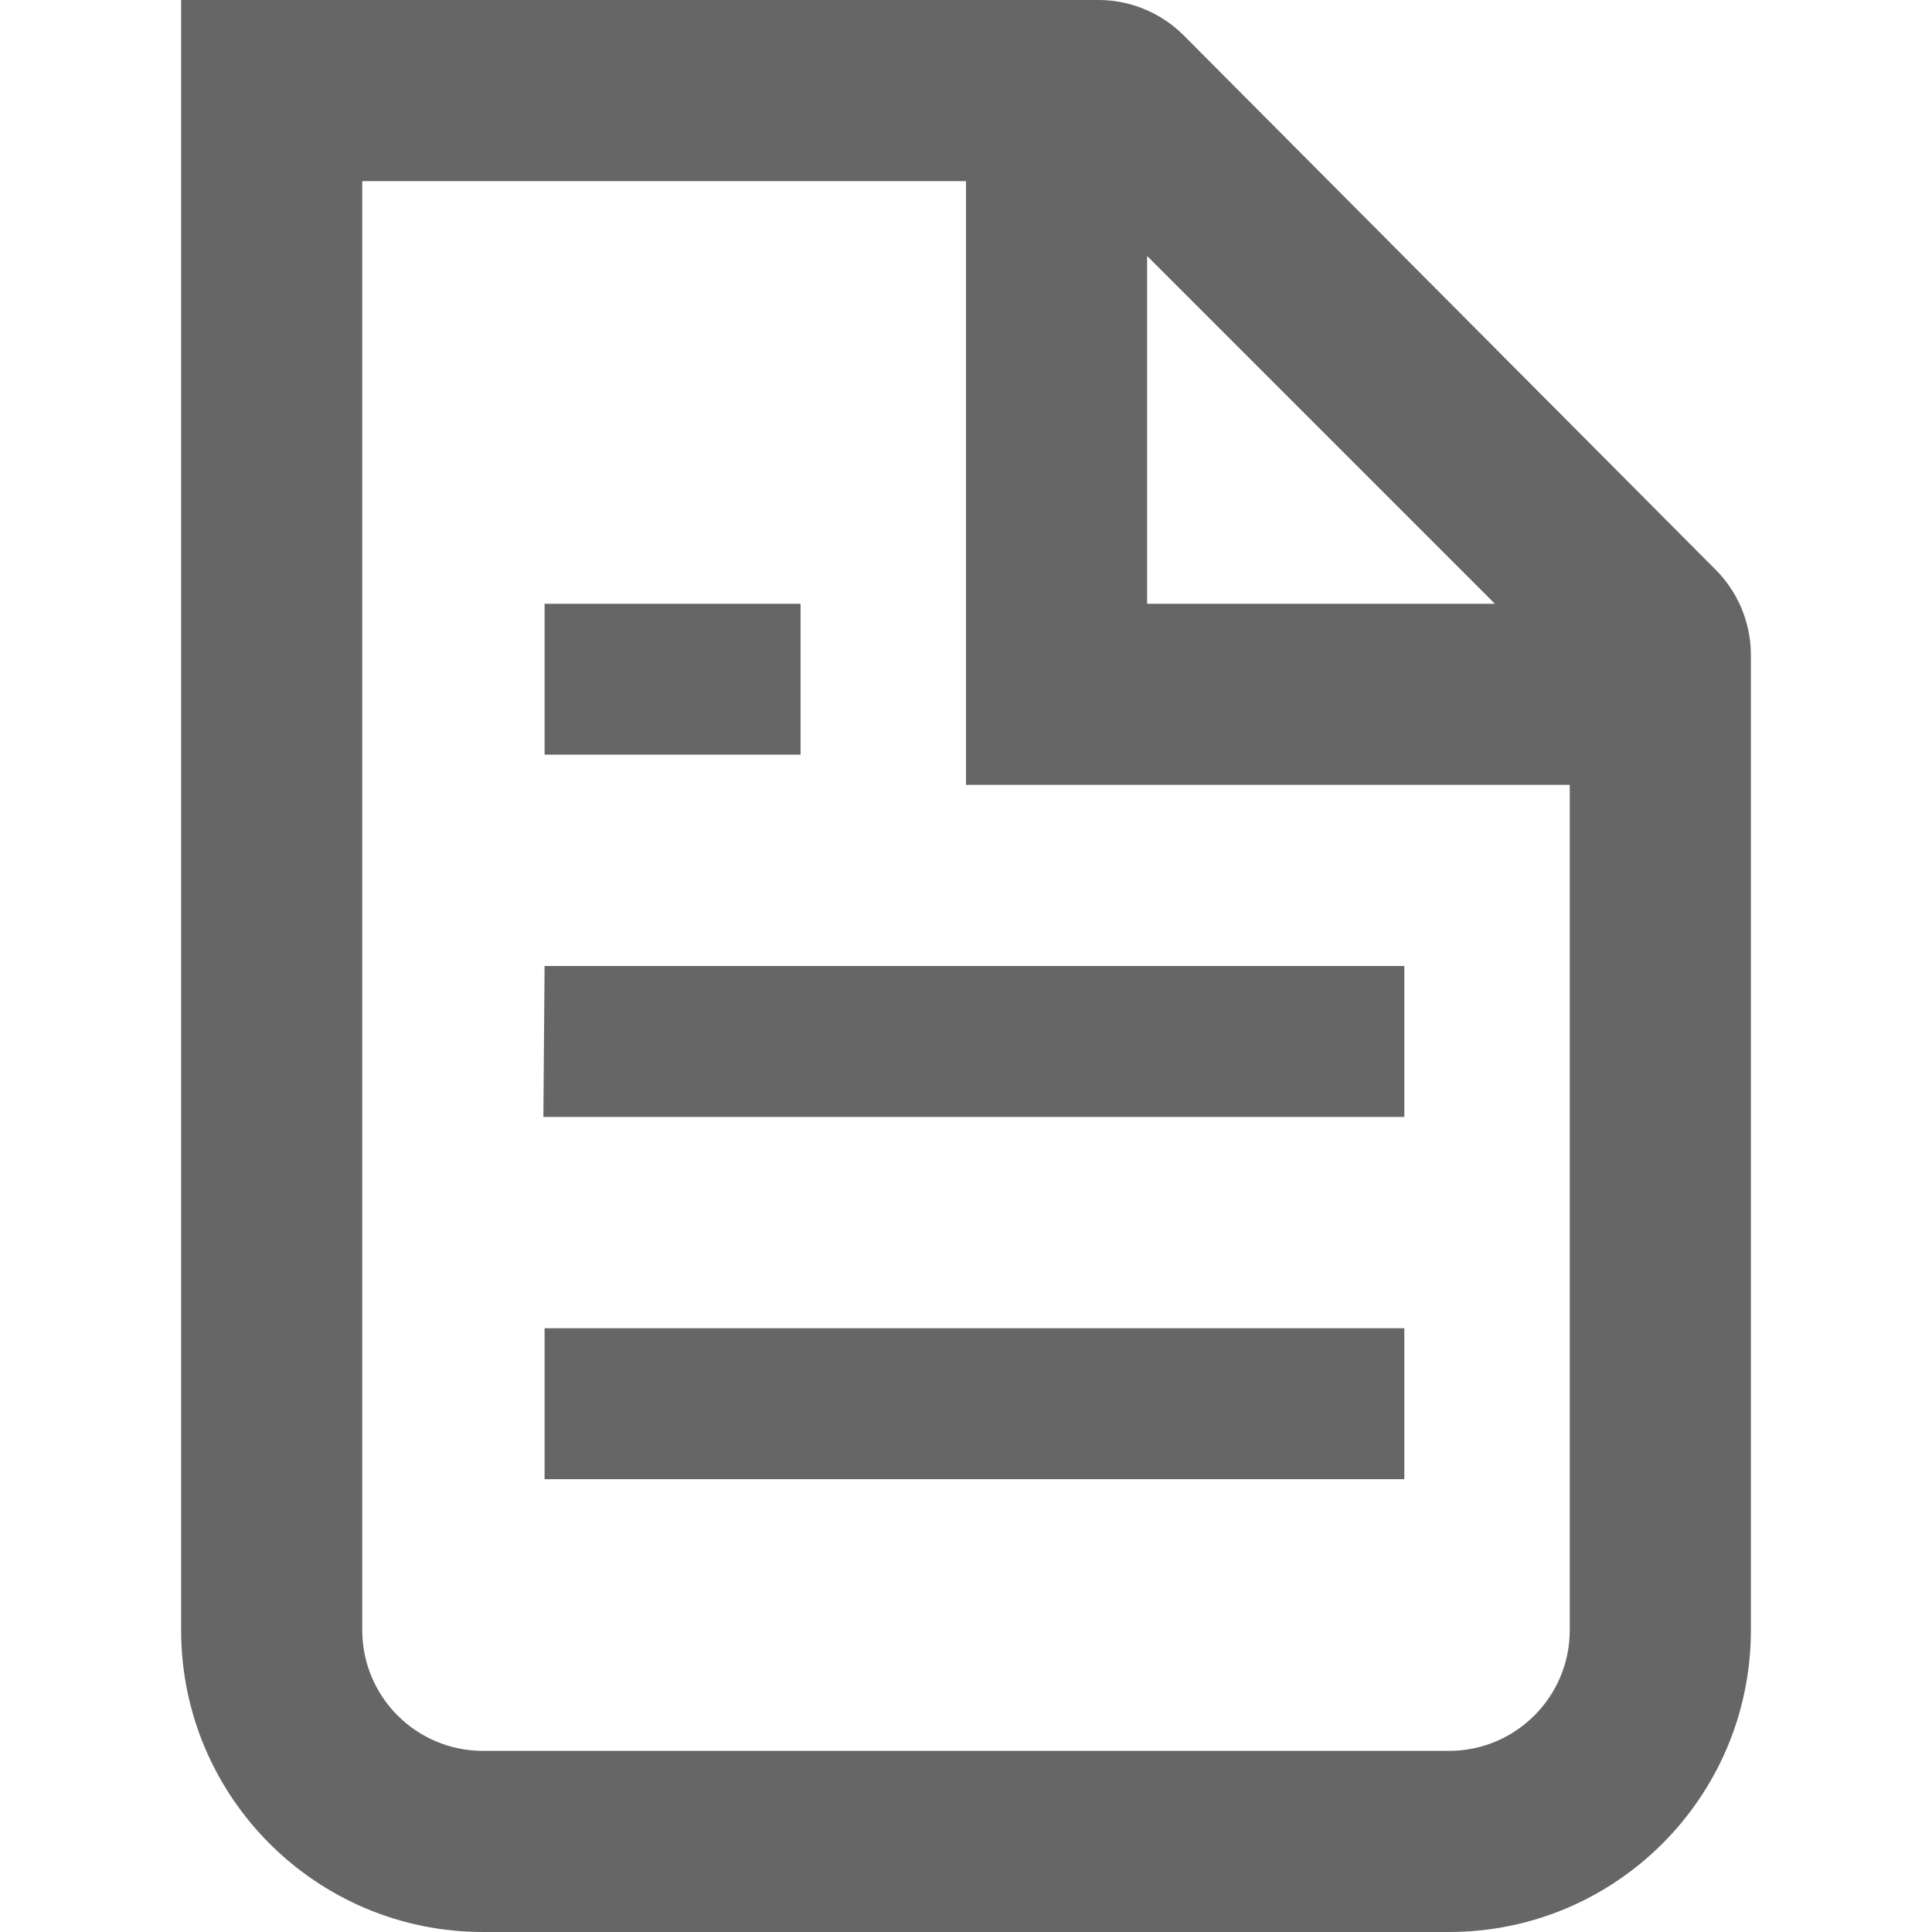
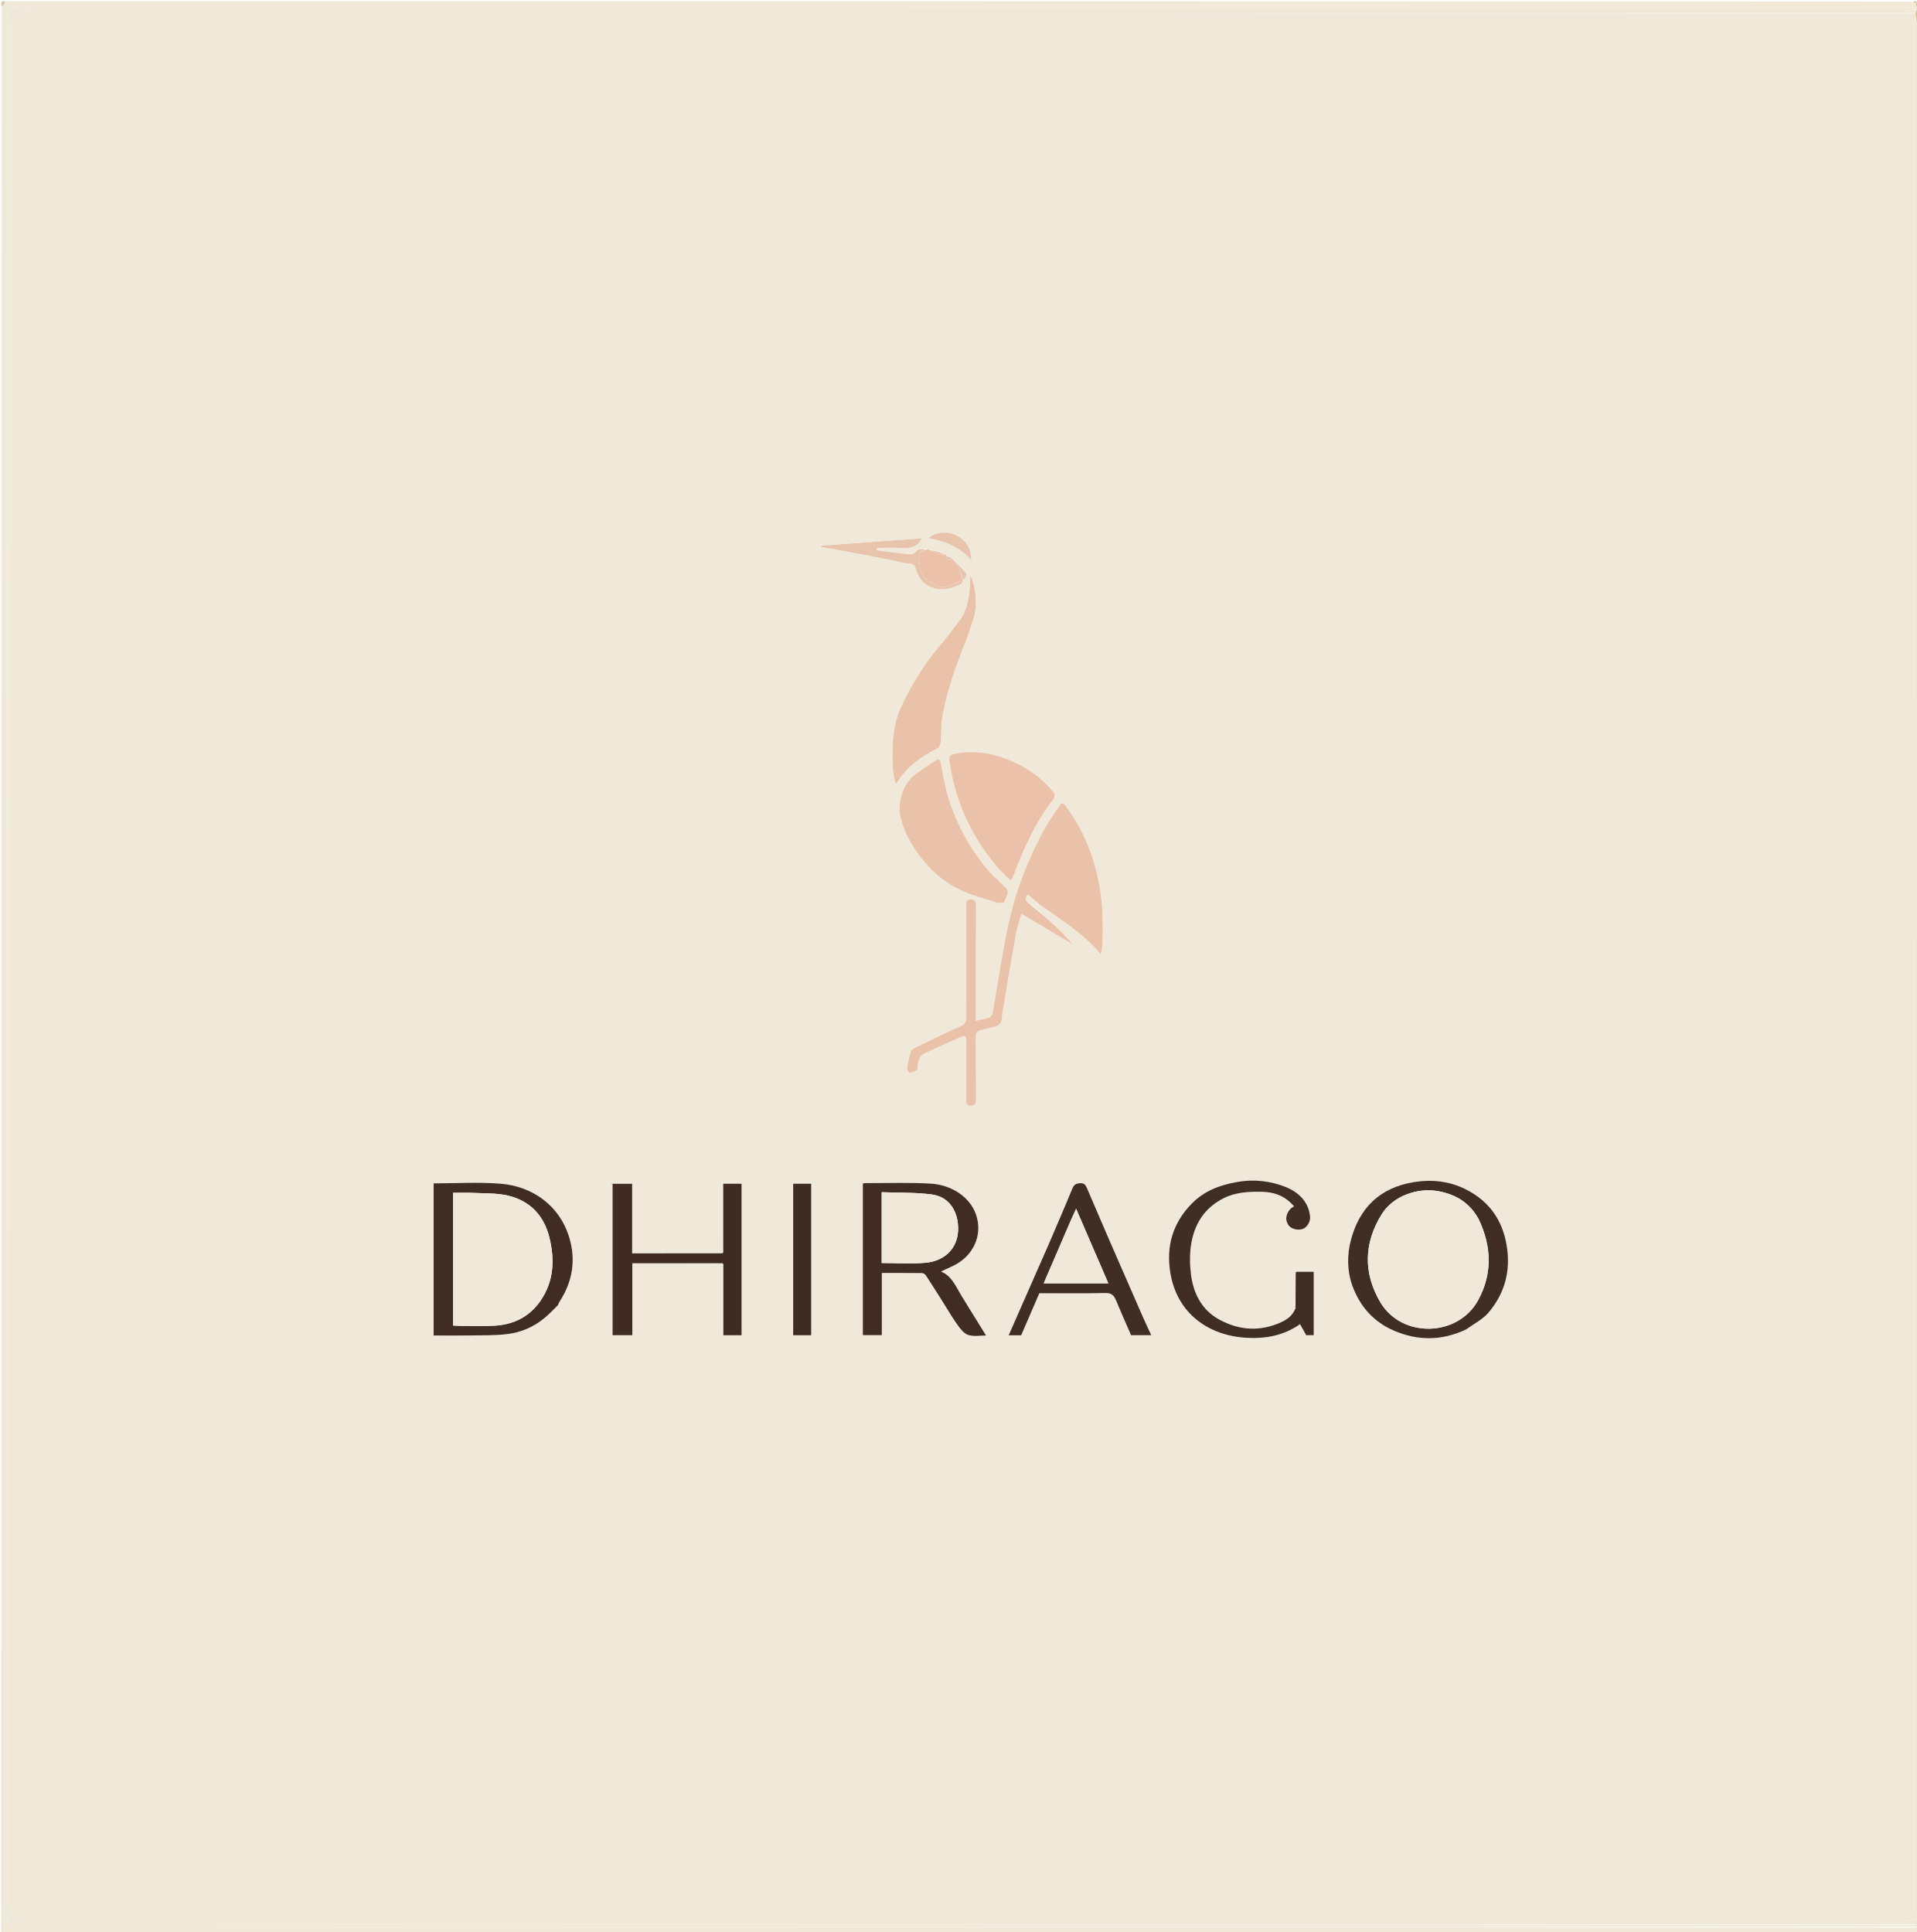
- <svg xmlns="http://www.w3.org/2000/svg" fill="none" viewBox="0 0 16 16">
-   <path d="M14.5 13.5V5.41a1 1 0 0 0-.3-.7L9.8.29A1 1 0 0 0 9.08 0H1.5v13.5A2.5 2.5 0 0 0 4 16h8a2.5 2.5 0 0 0 2.5-2.5m-1.5 0v-7H8v-5H3v12a1 1 0 0 0 1 1h8a1 1 0 0 0 1-1M9.5 5V2.12L12.38 5zM5.13 5h-.62v1.25h2.12V5zm-.62 3h7.12v1.25H4.5zm.62 3h-.62v1.25h7.12V11z" clip-rule="evenodd" fill="#666" fill-rule="evenodd" />
+ <svg xmlns="http://www.w3.org/2000/svg" version="1.1" id="Layer_1" x="0px" y="0px" width="100%" viewBox="0 0 1587 1600" enable-background="new 0 0 1587 1600" xml:space="preserve">
+   <path fill="#F1E8D8" opacity="1" stroke="none" d=" M1,1600   C1,1068.965 1,537.93 1.342,6.407   C2.789,4.279 3.895,2.64 5,1   C531.035,1 1057.07,1 1583.577,1.32   C1584.69,2.099 1585.331,2.557 1585.989,3.341   C1586.304,4.445 1586.601,5.223 1586.44,6.001   C1061.841,6.001 537.7,6 13.56,6   C6.002,6 6,6.002 6,13.498   C6,538.472 6,1063.446 6,1588.419   C6,1595.998 6.002,1596 13.478,1596   C537.951,1596 1062.425,1595.999 1586.939,1596.414   C1586.987,1598.219 1586.993,1599.61 1587,1601   C1058.965,1601 530.93,1601 2.379,1600.751   C1.575,1600.335 1.288,1600.167 1,1600  z" />
+   <path fill="#DCC6A1" opacity="1" stroke="none" d=" M1587.5,1601   C1586.993,1599.61 1586.987,1598.219 1586.966,1596.081   C1586.935,1594.889 1586.918,1594.445 1586.933,1593.601   C1586.941,1592.134 1586.917,1591.066 1586.919,1589.624   C1586.931,1588.496 1586.916,1587.744 1586.934,1586.525   C1586.976,1583.892 1586.994,1581.726 1586.994,1579.559   C1586.995,1330.079 1586.995,1080.599 1586.995,831.118   C1586.995,560.64 1586.997,290.161 1586.955,19.682   C1586.954,17.442 1586.342,15.203 1586.005,12.636   C1585.965,11.873 1585.938,11.437 1585.966,10.687   C1586.318,9.582 1586.613,8.791 1586.929,7.667   C1586.932,6.89 1586.915,6.446 1586.899,6.002   C1586.601,5.223 1586.304,4.445 1586.226,3.161   C1586.63,2.104 1586.815,1.552 1587,1   C1587.333,1.167 1587.944,1.316 1587.956,1.503   C1588.039,2.831 1588,4.167 1588,5.5   C1588,537.333 1588,1069.167 1587.5,1601  z" />
+   <path fill="#D7C8AB" opacity="1" stroke="none" d=" M4.5,1   C3.895,2.64 2.789,4.279 1.342,5.959   C1.67,4.135 -1.025,0.252 4.5,1  z" />
+   <path fill="#D7C8AB" opacity="1" stroke="none" d=" M1586.625,1   C1586.815,1.552 1586.63,2.104 1586.208,2.836   C1585.331,2.557 1584.69,2.099 1584.025,1.32   C1584.75,1 1585.5,1 1586.625,1  z" />
+   <path fill="#D7C8AB" opacity="1" stroke="none" d=" M1,1600.5   C1.288,1600.167 1.575,1600.335 1.931,1600.751   C1.667,1601 1.333,1601 1,1600.5  z" />
+   <path fill="#F0E9D9" opacity="1" stroke="none" d=" M1586.44,6.001   C1586.915,6.446 1586.932,6.89 1586.516,7.683   C1582.792,8.354 1579.5,8.96 1576.208,8.96   C1059.954,9.002 543.7,9 27.445,9   C25.779,9 24.106,8.915 22.449,9.04   C21.508,9.11 20.593,9.527 19.133,9.937   C20.109,10.524 20.385,10.835 20.66,10.835   C542.41,10.905 1064.16,10.953 1585.91,11.002   C1585.938,11.437 1585.965,11.873 1585.939,13.053   C1585.59,16.423 1585.037,19.048 1585.036,21.673   C1584.999,541.105 1585,1060.538 1585.001,1579.97   C1585.001,1581.47 1584.791,1583.018 1585.102,1584.452   C1585.304,1585.385 1586.275,1586.151 1586.901,1586.992   C1586.916,1587.744 1586.931,1588.496 1586.508,1589.64   C1582.78,1590.355 1579.488,1590.96 1576.197,1590.96   C1059.612,1591.002 543.026,1591 26.441,1591   C24.775,1591 23.102,1590.914 21.445,1591.038   C20.466,1591.111 19.512,1591.517 17.731,1591.991   C19.282,1592.889 19.981,1593.649 20.68,1593.649   C542.754,1593.8 1064.828,1593.9 1586.901,1594   C1586.918,1594.445 1586.935,1594.889 1586.925,1595.666   C1062.425,1595.999 537.951,1596 13.478,1596   C6.002,1596 6,1595.998 6,1588.419   C6,1063.446 6,538.472 6,13.498   C6,6.002 6.002,6 13.56,6   C537.7,6 1061.841,6.001 1586.44,6.001  M789.777,463.454   C787.854,462.299 785.931,461.143 783.641,459.531   C783.095,459.352 782.549,459.174 781.512,458.476   C777.675,457.345 773.838,456.213 769.254,455.037   C768.507,455.018 767.759,455 766.453,454.45   C764.021,454.879 760.629,454.473 759.37,455.921   C757.187,458.432 755.015,459.318 752.037,458.987   C746.944,458.421 741.86,457.772 736.774,457.14   C733.058,456.678 729.345,456.188 725.631,455.71   C725.681,455.07 725.73,454.431 725.78,453.792   C732.796,453.792 739.861,453.275 746.815,453.932   C754.222,454.633 760.216,452.289 763.08,445.84   C735.333,447.868 707.811,449.881 680.288,451.893   C680.291,452.309 680.294,452.726 680.297,453.142   C686.106,454.138 691.932,455.044 697.721,456.146   C714.797,459.396 731.919,462.455 748.87,466.272   C751.874,466.949 756.71,465.544 758.14,470.797   C760.368,478.984 765.273,484.858 773.799,487.209   C781.482,489.328 788.46,486.833 795.344,483.957   C796.178,483.609 796.519,482.084 797.061,481.079   C797.061,481.079 797.071,481.063 797.77,480.958   C798.691,479.079 800.892,476.251 800.319,475.478   C797.267,471.36 793.521,467.757 789.998,463.998   C789.998,463.998 790.021,463.984 789.777,463.454  M1072.674,1083.86   C1070.382,1089.145 1066.39,1092.375 1061.149,1094.81   C1043.561,1102.981 1026.227,1101.897 1009.634,1092.879   C995.182,1085.024 988.141,1071.448 986.11,1055.62   C985.054,1047.387 984.905,1038.734 986.209,1030.568   C988.843,1014.073 996.855,1000.841 1012.357,992.708   C1022.664,987.3 1033.508,986.811 1044.65,986.984   C1055.237,987.149 1064.286,990.563 1071.385,999.027   C1070.208,999.875 1069.006,1000.44 1068.219,1001.36   C1065.224,1004.864 1063.325,1009.645 1066.947,1014.813   C1068.922,1017.631 1074.371,1019.206 1078.512,1017.816   C1082.271,1016.555 1085.126,1011.599 1084.71,1007.513   C1083.423,994.885 1074.752,987.178 1064.584,983.065   C1051.987,977.97 1038.255,976.41 1024.292,978.861   C1010.118,981.349 997.292,986.125 987.002,996.496   C970.955,1012.669 965.279,1032.198 969.041,1054.422   C974.68,1087.732 1000.419,1105.977 1031.638,1107.882   C1047.535,1108.853 1062.785,1106.202 1076.384,1096.599   C1078.26,1099.975 1079.948,1103.013 1081.471,1105.753   C1083.809,1105.753 1085.74,1105.753 1087.712,1105.753   C1087.712,1088.095 1087.712,1070.693 1087.712,1053.236   C1082.655,1053.236 1077.893,1053.236 1073.215,1053.236   C1073.006,1053.764 1072.792,1054.054 1072.79,1054.346   C1072.723,1063.509 1072.675,1072.673 1072.137,1081.864   C1071.905,1082.076 1071.673,1082.287 1071.441,1082.499   C1071.834,1082.722 1072.227,1082.945 1072.674,1083.86  M507.18,981.836   C507.18,1023.1 507.18,1064.365 507.18,1105.73   C512.873,1105.73 517.959,1105.73 523.546,1105.73   C523.546,1085.722 523.546,1065.981 523.546,1046.167   C548.697,1046.167 573.344,1046.167 598.191,1046.51   C598.349,1046.731 598.552,1046.897 598.921,1047.938   C598.921,1067.183 598.921,1086.429 598.921,1105.776   C604.258,1105.776 609.012,1105.776 613.988,1105.776   C613.988,1063.862 613.988,1022.175 613.988,980.315   C608.931,980.315 604.054,980.315 598.8,980.315   C598.8,999.417 598.8,1018.204 598.461,1037.207   C598.26,1037.391 598.103,1037.606 597.063,1037.99   C572.666,1037.99 548.269,1037.99 523.391,1037.99   C523.391,1018.512 523.391,999.479 523.391,980.333   C517.637,980.333 512.366,980.333 506.624,980.182   C506.498,980.287 506.372,980.393 506.246,980.499   C506.519,980.63 506.791,980.76 507.18,981.836  M854.024,749.265   C855.784,743.893 858.087,750.141 860.637,749.299   C878.405,761.851 897.302,772.996 911.413,790.445   C912.33,786.395 912.902,782.671 912.959,778.938   C913.199,763.324 913.021,747.771 910.102,732.294   C905.592,708.384 896.656,686.521 882.032,667.009   C880.049,664.363 878.748,664.832 877.199,667.209   C873.321,673.16 869.025,678.875 865.583,685.065   C851.762,709.918 841.403,736.279 835.263,763.962   C829.816,788.516 826.374,813.513 821.916,838.291   C821.632,839.869 820.54,842.055 819.27,842.556   C815.974,843.856 812.37,844.373 808.003,845.414   C808.003,842.532 808.002,840.588 808.003,838.644   C808.003,809.147 807.953,779.649 808.068,750.152   C808.083,746.441 807.36,744.588 803.13,744.933   C798.947,745.275 800.049,748.167 800.045,750.402   C799.989,781.066 799.95,811.73 800.072,842.394   C800.089,846.492 798.645,848.409 794.799,850.11   C782.063,855.742 769.579,861.946 757.051,868.038   C755.824,868.635 754.361,869.806 754.029,870.995   C752.789,875.446 751.761,879.986 751.133,884.559   C750.949,885.898 752.704,888.776 752.986,888.702   C755.195,888.127 757.516,887.321 759.263,885.916   C760.11,885.235 759.831,883.119 760.005,881.646   C760.474,877.685 761.636,874.113 765.607,872.301   C775.069,867.983 784.514,863.623 794.05,859.475   C799.725,857.006 800.004,857.31 800.007,863.727   C800.014,879.059 800.013,894.391 800.004,909.723   C800.002,912.585 799.587,915.878 803.865,915.744   C807.518,915.63 808.101,913.163 808.072,909.86   C807.923,892.863 808.111,875.862 807.92,858.866   C807.881,855.344 809.03,853.737 812.377,853.032   C816.757,852.109 821.125,851.022 825.367,849.611   C826.78,849.141 828.366,847.656 828.85,846.276   C829.654,843.986 829.555,841.392 829.968,838.948   C833.633,817.246 837.225,795.529 841.087,773.861   C842.03,768.573 843.888,763.447 845.736,756.757   C860.594,765.615 874.516,773.915 888.438,782.216   C878.206,770.176 866.302,759.867 854.024,749.265  M790.054,624.479   C787.141,624.806 785.463,626.132 786.009,629.355   C786.697,633.416 787.193,637.515 788.024,641.546   C793.985,670.468 806.858,696.011 826.012,718.398   C829.292,722.231 833.144,725.575 837.05,729.462   C837.972,727.665 838.515,726.828 838.853,725.916   C847.309,703.102 857.171,681.041 872.349,661.709   C873.288,660.514 873.347,657.289 872.417,656.173   C863.235,645.15 851.805,636.497 838.902,630.82   C823.809,624.179 807.671,620.638 790.054,624.479  M780.473,1077.965   C784.651,1084.569 788.561,1091.365 793.118,1097.695   C795.423,1100.896 798.496,1104.686 801.939,1105.653   C806.783,1107.013 812.295,1105.997 816.401,1105.997   C809.629,1095.055 802.772,1084.087 796.03,1073.049   C791.261,1065.24 787.843,1056.32 779.055,1053.074   C784.368,1050.396 790.352,1048.271 795.3,1044.709   C807.12,1036.2 813.114,1021.619 808.369,1006.628   C803.47,991.147 787.434,981.157 770.451,980.203   C752.519,979.195 734.493,979.841 716.508,979.785   C715.883,979.784 715.257,980.005 714.408,980.164   C714.408,1022.03 714.408,1063.752 714.408,1105.709   C719.635,1105.709 724.674,1105.709 730.123,1105.709   C730.123,1088.506 730.123,1071.593 730.123,1054.229   C741.482,1054.229 752.436,1054.176 763.389,1054.311   C764.472,1054.325 765.939,1055.226 766.553,1056.159   C771.151,1063.152 775.58,1070.257 780.473,1077.965  M462.085,1080.479   C462.418,1079.758 462.667,1078.984 463.096,1078.326   C473.915,1061.725 477.068,1043.885 471.322,1024.809   C463.409,998.542 441.07,982.414 414.37,980.279   C396.186,978.825 377.792,980.001 359.013,980.001   C359.013,1022.017 359.013,1063.909 359.013,1106.003   C369.326,1106.003 378.978,1106.135 388.626,1105.967   C399.271,1105.782 410.012,1106.11 420.525,1104.764   C431.517,1103.357 441.762,1098.936 450.489,1091.804   C454.496,1088.529 458.09,1084.747 462.085,1080.479  M11,310.5   C11,213.537 11,116.573 11,19.61   C10.508,19.545 10.016,19.481 9.525,19.416   C9.048,20.171 8.152,20.925 8.152,21.679   C8.137,541.432 8.181,1061.185 8.286,1580.938   C8.286,1581.492 9.199,1582.046 9.686,1582.6   C10.124,1582.517 10.562,1582.434 11,1582.352   C11,1158.734 11,735.117 11,310.5  M1214.276,1100.872   C1220.445,1096.275 1227.748,1092.629 1232.559,1086.892   C1244.639,1072.491 1250.162,1055.72 1248.138,1036.452   C1245.645,1012.716 1234.385,995.217 1213.087,984.71   C1199.869,978.189 1185.692,976.597 1170.976,978.928   C1141.964,983.523 1125.385,1000.899 1118.539,1026.744   C1115.228,1039.247 1115.289,1052.533 1119.63,1064.586   C1125.706,1081.458 1136.974,1094.633 1154.044,1101.963   C1174.032,1110.546 1193.848,1110.452 1214.276,1100.872  M783.475,654.946   C781.986,647.482 780.193,640.06 779.13,632.536   C778.572,628.585 776.877,628.329 774.262,630   C768.834,633.469 763.506,637.113 758.297,640.905   C748.112,648.32 742.775,663.703 745.448,675.994   C748.632,690.63 756.205,702.852 765.66,714.063   C773.551,723.42 783.087,731.197 793.918,736.503   C803.91,741.399 814.962,744.172 825.64,747.59   C827.456,748.171 831.436,747.589 831.535,747.03   C832.245,743.056 837.159,739.349 832.408,734.837   C826.62,729.339 820.589,723.96 815.619,717.763   C800.808,699.294 790.169,678.556 783.475,654.946  M800.789,528.195   C802.56,522.84 804.34,517.489 806.099,512.13   C809.559,501.592 807.857,484.669 803.276,476.313   C803.375,486.274 802.383,503.724 794.937,513.273   C790.053,519.536 785.552,526.126 780.337,532.095   C766.611,547.802 755.724,565.196 746.709,584.008   C738.612,600.904 738.5,618.595 739.226,636.529   C739.388,640.529 740.585,644.488 741.33,648.601   C742.228,648.247 742.652,648.218 742.781,648.009   C750.842,634.949 762.733,626.493 776.17,619.742   C777.597,619.025 778.707,616.467 778.873,614.662   C779.529,607.567 779.017,600.3 780.263,593.335   C784.254,571.034 792.029,549.849 800.789,528.195  M867.553,1031.994   C856.818,1056.446 846.082,1080.897 835.125,1105.854   C839.291,1105.854 842.413,1105.854 845.485,1105.854   C850.546,1094.138 855.543,1082.569 860.539,1071.003   C878.968,1071.003 897.119,1071.266 915.253,1070.839   C920.504,1070.715 922.42,1073.007 924.134,1077.167   C928.117,1086.832 932.406,1096.371 936.48,1105.753   C942.194,1105.753 947.424,1105.753 953.189,1105.753   C950.734,1100.412 948.392,1095.507 946.21,1090.532   C936.898,1069.291 927.605,1048.04 918.359,1026.77   C912.248,1012.71 906.196,998.624 900.198,984.516   C899.052,981.822 898.124,979.679 894.355,979.866   C890.868,980.039 889.151,981.167 887.806,984.436   C881.349,1000.131 874.601,1015.706 867.553,1031.994  M656.712,1031.5   C656.712,1056.223 656.712,1080.945 656.712,1105.776   C662.084,1105.776 666.832,1105.776 671.63,1105.776   C671.63,1063.743 671.63,1021.939 671.63,980.309   C666.494,980.309 661.733,980.309 656.712,980.309   C656.712,997.248 656.712,1013.874 656.712,1031.5  M785.9,441.172   C780.098,440.74 774.468,440.976 768.732,445.581   C782.677,448.315 794.675,452.912 804.262,463.778   C803.725,451.684 798.273,445.135 785.9,441.172  M11.647,1588.097   C12.046,1588.932 12.444,1589.767 12.843,1590.602   C13.433,1590.169 14.023,1589.736 14.613,1589.303   C13.777,1588.746 12.941,1588.19 11.647,1588.097  M891.35,784.369   C891.128,784.481 890.905,784.593 890.682,784.705   C890.882,784.911 891.081,785.116 891.28,785.322   C891.397,785.101 891.515,784.879 891.35,784.369  z" />
+   <path fill="#F1E8D8" opacity="1" stroke="none" d=" M1586.933,1593.601   C1064.828,1593.9 542.754,1593.8 20.68,1593.649   C19.981,1593.649 19.282,1592.889 17.731,1591.991   C19.512,1591.517 20.466,1591.111 21.445,1591.038   C23.102,1590.914 24.775,1591 26.441,1591   C543.026,1591 1059.612,1591.002 1576.197,1590.96   C1579.488,1590.96 1582.78,1590.355 1586.482,1590.015   C1586.917,1591.066 1586.941,1592.134 1586.933,1593.601  z" />
+   <path fill="#F1E8D8" opacity="1" stroke="none" d=" M1586.934,1586.525   C1586.275,1586.151 1585.304,1585.385 1585.102,1584.452   C1584.791,1583.018 1585.001,1581.47 1585.001,1579.97   C1585,1060.538 1584.999,541.105 1585.036,21.673   C1585.037,19.048 1585.59,16.423 1585.95,13.38   C1586.342,15.203 1586.954,17.442 1586.955,19.682   C1586.997,290.161 1586.995,560.64 1586.995,831.118   C1586.995,1080.599 1586.995,1330.079 1586.994,1579.559   C1586.994,1581.726 1586.976,1583.892 1586.934,1586.525  z" />
+   <path fill="#F1E8D8" opacity="1" stroke="none" d=" M1585.966,10.687   C1064.16,10.953 542.41,10.905 20.66,10.835   C20.385,10.835 20.109,10.524 19.133,9.937   C20.593,9.527 21.508,9.11 22.449,9.04   C24.106,8.915 25.779,9 27.445,9   C543.7,9 1059.954,9.002 1576.208,8.96   C1579.5,8.96 1582.792,8.354 1586.496,8.016   C1586.613,8.791 1586.318,9.582 1585.966,10.687  z" />
+   <path fill="#EAC2A9" opacity="1" stroke="none" d=" M854,749.98   C866.302,759.867 878.206,770.176 888.438,782.216   C874.516,773.915 860.594,765.615 845.736,756.757   C843.888,763.447 842.03,768.573 841.087,773.861   C837.225,795.529 833.633,817.246 829.968,838.948   C829.555,841.392 829.654,843.986 828.85,846.276   C828.366,847.656 826.78,849.141 825.367,849.611   C821.125,851.022 816.757,852.109 812.377,853.032   C809.03,853.737 807.881,855.344 807.92,858.866   C808.111,875.862 807.923,892.863 808.072,909.86   C808.101,913.163 807.518,915.63 803.865,915.744   C799.587,915.878 800.002,912.585 800.004,909.723   C800.013,894.391 800.014,879.059 800.007,863.727   C800.004,857.31 799.725,857.006 794.05,859.475   C784.514,863.623 775.069,867.983 765.607,872.301   C761.636,874.113 760.474,877.685 760.005,881.646   C759.831,883.119 760.11,885.235 759.263,885.916   C757.516,887.321 755.195,888.127 752.986,888.702   C752.704,888.776 750.949,885.898 751.133,884.559   C751.761,879.986 752.789,875.446 754.029,870.995   C754.361,869.806 755.824,868.635 757.051,868.038   C769.579,861.946 782.063,855.742 794.799,850.11   C798.645,848.409 800.089,846.492 800.072,842.394   C799.95,811.73 799.989,781.066 800.045,750.402   C800.049,748.167 798.947,745.275 803.13,744.933   C807.36,744.588 808.083,746.441 808.068,750.152   C807.953,779.649 808.003,809.147 808.003,838.644   C808.002,840.588 808.003,842.532 808.003,845.414   C812.37,844.373 815.974,843.856 819.27,842.556   C820.54,842.055 821.632,839.869 821.916,838.291   C826.374,813.513 829.816,788.516 835.263,763.962   C841.403,736.279 851.762,709.918 865.583,685.065   C869.025,678.875 873.321,673.16 877.199,667.209   C878.748,664.832 880.049,664.363 882.032,667.009   C896.656,686.521 905.592,708.384 910.102,732.294   C913.021,747.771 913.199,763.324 912.959,778.938   C912.902,782.671 912.33,786.395 911.413,790.445   C897.302,772.996 878.405,761.851 860.273,748.803   C856.973,745.854 854.037,743.403 850.989,740.857   C847.077,746.24 851.611,747.681 854,749.98  z" />
+   <path fill="#EBC2A9" opacity="1" stroke="none" d=" M790.463,624.34   C807.671,620.638 823.809,624.179 838.902,630.82   C851.805,636.497 863.235,645.15 872.417,656.173   C873.347,657.289 873.288,660.514 872.349,661.709   C857.171,681.041 847.309,703.102 838.853,725.916   C838.515,726.828 837.972,727.665 837.05,729.462   C833.144,725.575 829.292,722.231 826.012,718.398   C806.858,696.011 793.985,670.468 788.024,641.546   C787.193,637.515 786.697,633.416 786.009,629.355   C785.463,626.132 787.141,624.806 790.463,624.34  z" />
+   <path fill="#402C23" opacity="1" stroke="none" d=" M780.267,1077.646   C775.58,1070.257 771.151,1063.152 766.553,1056.159   C765.939,1055.226 764.472,1054.325 763.389,1054.311   C752.436,1054.176 741.482,1054.229 730.123,1054.229   C730.123,1071.593 730.123,1088.506 730.123,1105.709   C724.674,1105.709 719.635,1105.709 714.408,1105.709   C714.408,1063.752 714.408,1022.03 714.408,980.164   C715.257,980.005 715.883,979.784 716.508,979.785   C734.493,979.841 752.519,979.195 770.451,980.203   C787.434,981.157 803.47,991.147 808.369,1006.628   C813.114,1021.619 807.12,1036.2 795.3,1044.709   C790.352,1048.271 784.368,1050.396 779.055,1053.074   C787.843,1056.32 791.261,1065.24 796.03,1073.049   C802.772,1084.087 809.629,1095.055 816.401,1105.997   C812.295,1105.997 806.783,1107.013 801.939,1105.653   C798.496,1104.686 795.423,1100.896 793.118,1097.695   C788.561,1091.365 784.651,1084.569 780.267,1077.646  M730.004,998.521   C730.004,1014.273 730.004,1030.024 730.004,1045.969   C742.427,1045.969 754.435,1046.83 766.27,1045.769   C784.218,1044.159 795.258,1031.202 793.035,1012.846   C791.539,1000.5 784.257,990.931 771.608,989.227   C758.08,987.406 744.243,987.872 730.004,987.319   C730.004,991.298 730.004,994.414 730.004,998.521  z" />
+   <path fill="#402C23" opacity="1" stroke="none" d=" M461.978,1080.837   C458.09,1084.747 454.496,1088.529 450.489,1091.804   C441.762,1098.936 431.517,1103.357 420.525,1104.764   C410.012,1106.11 399.271,1105.782 388.626,1105.967   C378.978,1106.135 369.326,1106.003 359.013,1106.003   C359.013,1063.909 359.013,1022.017 359.013,980.001   C377.792,980.001 396.186,978.825 414.37,980.279   C441.07,982.414 463.409,998.542 471.322,1024.809   C477.068,1043.885 473.915,1061.725 463.096,1078.326   C462.667,1078.984 462.418,1079.758 461.978,1080.837  M380.614,1097.999   C390.113,1097.998 399.632,1098.4 409.105,1097.907   C425.017,1097.08 438.286,1090.646 447.493,1077.293   C458.633,1061.14 459.373,1043.18 454.893,1024.911   C450.439,1006.743 438.856,994.394 420.553,990.135   C411.181,987.953 401.177,988.389 391.446,987.888   C386.047,987.61 380.623,987.839 375.171,987.839   C375.171,1024.879 375.171,1061.16 375.171,1097.766   C376.755,1097.849 378.198,1097.924 380.614,1097.999  z" />
+   <path fill="#F1E8D8" opacity="1" stroke="none" d=" M11,311   C11,735.117 11,1158.734 11,1582.352   C10.562,1582.434 10.124,1582.517 9.686,1582.6   C9.199,1582.046 8.286,1581.492 8.286,1580.938   C8.181,1061.185 8.137,541.432 8.152,21.679   C8.152,20.925 9.048,20.171 9.525,19.416   C10.016,19.481 10.508,19.545 11,19.61   C11,116.573 11,213.537 11,311  z" />
+   <path fill="#402D23" opacity="1" stroke="none" d=" M1213.907,1100.959   C1193.848,1110.452 1174.032,1110.546 1154.044,1101.963   C1136.974,1094.633 1125.706,1081.458 1119.63,1064.586   C1115.289,1052.533 1115.228,1039.247 1118.539,1026.744   C1125.385,1000.899 1141.964,983.523 1170.976,978.928   C1185.692,976.597 1199.869,978.189 1213.087,984.71   C1234.385,995.217 1245.645,1012.716 1248.138,1036.452   C1250.162,1055.72 1244.639,1072.491 1232.559,1086.892   C1227.748,1092.629 1220.445,1096.275 1213.907,1100.959  M1224.119,1009.432   C1216.86,996.21 1205.578,989.174 1190.827,986.483   C1173.511,983.325 1153.474,990.514 1144.161,1005.33   C1129.15,1029.21 1128.635,1054.294 1142.792,1078.37   C1160.513,1108.507 1207.105,1107.412 1223.825,1076.786   C1235.733,1054.975 1235.117,1032.402 1224.119,1009.432  z" />
+   <path fill="#EAC2A9" opacity="1" stroke="none" d=" M783.62,655.327   C790.169,678.556 800.808,699.294 815.619,717.763   C820.589,723.96 826.62,729.339 832.408,734.837   C837.159,739.349 832.245,743.056 831.535,747.03   C831.436,747.589 827.456,748.171 825.64,747.59   C814.962,744.172 803.91,741.399 793.918,736.503   C783.087,731.197 773.551,723.42 765.66,714.063   C756.205,702.852 748.632,690.63 745.448,675.994   C742.775,663.703 748.112,648.32 758.297,640.905   C763.506,637.113 768.834,633.469 774.262,630   C776.877,628.329 778.572,628.585 779.13,632.536   C780.193,640.06 781.986,647.482 783.62,655.327  z" />
+   <path fill="#3F2B22" opacity="1" stroke="none" d=" M597.991,1046.167   C573.344,1046.167 548.697,1046.167 523.546,1046.167   C523.546,1065.981 523.546,1085.722 523.546,1105.73   C517.959,1105.73 512.873,1105.73 507.18,1105.73   C507.18,1064.365 507.18,1023.1 507.183,981.227   C507.185,980.617 507.094,980.333 507.094,980.333   C512.366,980.333 517.637,980.333 523.391,980.333   C523.391,999.479 523.391,1018.512 523.391,1037.99   C548.269,1037.99 572.666,1037.99 597.792,1037.944   C598.615,1037.597 598.708,1037.294 598.8,1036.992   C598.8,1018.204 598.8,999.417 598.8,980.315   C604.054,980.315 608.931,980.315 613.988,980.315   C613.988,1022.175 613.988,1063.862 613.988,1105.776   C609.012,1105.776 604.258,1105.776 598.921,1105.776   C598.921,1086.429 598.921,1067.183 598.908,1047.21   C598.595,1046.378 598.293,1046.273 597.991,1046.167  z" />
+   <path fill="#402D23" opacity="1" stroke="none" d=" M1072.625,1081.836   C1072.675,1072.673 1072.723,1063.509 1072.79,1054.346   C1072.792,1054.054 1073.006,1053.764 1073.215,1053.236   C1077.893,1053.236 1082.655,1053.236 1087.712,1053.236   C1087.712,1070.693 1087.712,1088.095 1087.712,1105.753   C1085.74,1105.753 1083.809,1105.753 1081.471,1105.753   C1079.948,1103.013 1078.26,1099.975 1076.384,1096.599   C1062.785,1106.202 1047.535,1108.853 1031.638,1107.882   C1000.419,1105.977 974.68,1087.732 969.041,1054.422   C965.279,1032.198 970.955,1012.669 987.002,996.496   C997.292,986.125 1010.118,981.349 1024.292,978.861   C1038.255,976.41 1051.987,977.97 1064.584,983.065   C1074.752,987.178 1083.423,994.885 1084.71,1007.513   C1085.126,1011.599 1082.271,1016.555 1078.512,1017.816   C1074.371,1019.206 1068.922,1017.631 1066.947,1014.813   C1063.325,1009.645 1065.224,1004.864 1068.219,1001.36   C1069.006,1000.44 1070.208,999.875 1071.385,999.027   C1064.286,990.563 1055.237,987.149 1044.65,986.984   C1033.508,986.811 1022.664,987.3 1012.357,992.708   C996.855,1000.841 988.843,1014.073 986.209,1030.568   C984.905,1038.734 985.054,1047.387 986.11,1055.62   C988.141,1071.448 995.182,1085.024 1009.634,1092.879   C1026.227,1101.897 1043.561,1102.981 1061.149,1094.81   C1066.39,1092.375 1070.382,1089.145 1072.749,1083.181   C1072.758,1082.281 1072.692,1082.058 1072.625,1081.836  z" />
+   <path fill="#EAC2A9" opacity="1" stroke="none" d=" M800.637,528.553   C792.029,549.849 784.254,571.034 780.263,593.335   C779.017,600.3 779.529,607.567 778.873,614.662   C778.707,616.467 777.597,619.025 776.17,619.742   C762.733,626.493 750.842,634.949 742.781,648.009   C742.652,648.218 742.228,648.247 741.33,648.601   C740.585,644.488 739.388,640.529 739.226,636.529   C738.5,618.595 738.612,600.904 746.709,584.008   C755.724,565.196 766.611,547.802 780.337,532.095   C785.552,526.126 790.053,519.536 794.937,513.273   C802.383,503.724 803.375,486.274 803.276,476.313   C807.857,484.669 809.559,501.592 806.099,512.13   C804.34,517.489 802.56,522.84 800.637,528.553  z" />
+   <path fill="#402D23" opacity="1" stroke="none" d=" M867.755,1031.658   C874.601,1015.706 881.349,1000.131 887.806,984.436   C889.151,981.167 890.868,980.039 894.355,979.866   C898.124,979.679 899.052,981.822 900.198,984.516   C906.196,998.624 912.248,1012.71 918.359,1026.77   C927.605,1048.04 936.898,1069.291 946.21,1090.532   C948.392,1095.507 950.734,1100.412 953.189,1105.753   C947.424,1105.753 942.194,1105.753 936.48,1105.753   C932.406,1096.371 928.117,1086.832 924.134,1077.167   C922.42,1073.007 920.504,1070.715 915.253,1070.839   C897.119,1071.266 878.968,1071.003 860.539,1071.003   C855.543,1082.569 850.546,1094.138 845.485,1105.854   C842.413,1105.854 839.291,1105.854 835.125,1105.854   C846.082,1080.897 856.818,1056.446 867.755,1031.658  M885.884,1012.421   C878.678,1029.115 871.472,1045.809 864.121,1062.837   C882.114,1062.837 899.506,1062.837 917.677,1062.837   C908.769,1042.211 900.042,1022.005 890.992,1001.051   C889.05,1005.21 887.543,1008.437 885.884,1012.421  z" />
+   <path fill="#3F2B22" opacity="1" stroke="none" d=" M656.712,1031   C656.712,1013.874 656.712,997.248 656.712,980.309   C661.733,980.309 666.494,980.309 671.63,980.309   C671.63,1021.939 671.63,1063.743 671.63,1105.776   C666.832,1105.776 662.084,1105.776 656.712,1105.776   C656.712,1080.945 656.712,1056.223 656.712,1031  z" />
+   <path fill="#E8C4AC" opacity="1" stroke="none" d=" M797.089,481.104   C796.519,482.084 796.178,483.609 795.344,483.957   C788.46,486.833 781.482,489.328 773.799,487.209   C765.273,484.858 760.368,478.984 758.14,470.797   C756.71,465.544 751.874,466.949 748.87,466.272   C731.919,462.455 714.797,459.396 697.721,456.146   C691.932,455.044 686.106,454.138 680.297,453.142   C680.294,452.726 680.291,452.309 680.288,451.893   C707.811,449.881 735.333,447.868 763.08,445.84   C760.216,452.289 754.222,454.633 746.815,453.932   C739.861,453.275 732.796,453.792 725.78,453.792   C725.73,454.431 725.681,455.07 725.631,455.71   C729.345,456.188 733.058,456.678 736.774,457.14   C741.86,457.772 746.944,458.421 752.037,458.987   C755.015,459.318 757.187,458.432 759.37,455.921   C760.629,454.473 764.021,454.879 766.479,454.977   C762.698,456.145 760.46,458.024 760.984,462.255   C761.373,465.402 761.383,468.613 761.984,471.713   C763.339,478.709 774.543,486.768 781.521,485.98   C782.015,485.924 782.532,485.928 782.997,485.775   C787.699,484.233 792.393,482.665 797.089,481.104  z" />
+   <path fill="#EBC2A9" opacity="1" stroke="none" d=" M797.075,481.091   C792.393,482.665 787.699,484.233 782.997,485.775   C782.532,485.928 782.015,485.924 781.521,485.98   C774.543,486.768 763.339,478.709 761.984,471.713   C761.383,468.613 761.373,465.402 760.984,462.255   C760.46,458.024 762.698,456.145 766.759,455.243   C767.759,455 768.507,455.018 769.714,455.399   C774.071,457.007 777.181,461.131 782.002,458.995   C782.549,459.174 783.095,459.352 783.833,460.149   C784.375,464.913 787.547,463.797 790.021,463.984   C790.021,463.984 789.998,463.998 790.044,464.333   C795.02,469.024 795.441,475.301 797.071,481.063   C797.071,481.063 797.061,481.079 797.075,481.091  z" />
+   <path fill="#E8C4AC" opacity="1" stroke="none" d=" M786.301,441.3   C798.273,445.135 803.725,451.684 804.262,463.778   C794.675,452.912 782.677,448.315 768.732,445.581   C774.468,440.976 780.098,440.74 786.301,441.3  z" />
+   <path fill="#E8C4AC" opacity="1" stroke="none" d=" M797.421,481.011   C795.441,475.301 795.02,469.024 790.053,464.321   C793.521,467.757 797.267,471.36 800.319,475.478   C800.892,476.251 798.691,479.079 797.421,481.011  z" />
+   <path fill="#F1E8D8" opacity="1" stroke="none" d=" M854.012,749.622   C851.611,747.681 847.077,746.24 850.989,740.857   C854.037,743.403 856.973,745.854 859.976,748.645   C858.087,750.141 855.784,743.893 854.012,749.622  z" />
+   <path fill="#E8C4AC" opacity="1" stroke="none" d=" M781.757,458.736   C777.181,461.131 774.071,457.007 770.087,455.421   C773.838,456.213 777.675,457.345 781.757,458.736  z" />
+   <path fill="#E8C4AC" opacity="1" stroke="none" d=" M789.899,463.719   C787.547,463.797 784.375,464.913 784.016,460.377   C785.931,461.143 787.854,462.299 789.899,463.719  z" />
+   <path fill="#F1E8D8" opacity="1" stroke="none" d=" M11.877,1587.865   C12.941,1588.19 13.777,1588.746 14.613,1589.303   C14.023,1589.736 13.433,1590.169 12.843,1590.602   C12.444,1589.767 12.046,1588.932 11.877,1587.865  z" />
+   <path fill="#EAC2A9" opacity="1" stroke="none" d=" M891.491,784.513   C891.515,784.879 891.397,785.101 891.28,785.322   C891.081,785.116 890.882,784.911 890.682,784.705   C890.905,784.593 891.128,784.481 891.491,784.513  z" />
+   <path fill="#AFA395" opacity="1" stroke="none" d=" M1072.381,1081.85   C1072.692,1082.058 1072.758,1082.281 1072.722,1082.835   C1072.227,1082.945 1071.834,1082.722 1071.441,1082.499   C1071.673,1082.287 1071.905,1082.076 1072.381,1081.85  z" />
+   <path fill="#DED2C4" opacity="1" stroke="none" d=" M598.091,1046.339   C598.293,1046.273 598.595,1046.378 598.848,1046.746   C598.552,1046.897 598.349,1046.731 598.091,1046.339  z" />
+   <path fill="#DED2C4" opacity="1" stroke="none" d=" M598.631,1037.1   C598.708,1037.294 598.615,1037.597 598.256,1037.876   C598.103,1037.606 598.26,1037.391 598.631,1037.1  z" />
+   <path fill="#6A5A4D" opacity="1" stroke="none" d=" M506.859,980.257   C507.094,980.333 507.185,980.617 507.124,980.754   C506.791,980.76 506.519,980.63 506.246,980.499   C506.372,980.393 506.498,980.287 506.859,980.257  z" />
+   <path fill="#F0E9D9" opacity="1" stroke="none" d=" M730.004,998.026   C730.004,994.414 730.004,991.298 730.004,987.319   C744.243,987.872 758.08,987.406 771.608,989.227   C784.257,990.931 791.539,1000.5 793.035,1012.846   C795.258,1031.202 784.218,1044.159 766.27,1045.769   C754.435,1046.83 742.427,1045.969 730.004,1045.969   C730.004,1030.024 730.004,1014.273 730.004,998.026  z" />
+   <path fill="#F0E8D9" opacity="1" stroke="none" d=" M380.128,1097.999   C378.198,1097.924 376.755,1097.849 375.171,1097.766   C375.171,1061.16 375.171,1024.879 375.171,987.839   C380.623,987.839 386.047,987.61 391.446,987.888   C401.177,988.389 411.181,987.953 420.553,990.135   C438.856,994.394 450.439,1006.743 454.893,1024.911   C459.373,1043.18 458.633,1061.14 447.493,1077.293   C438.286,1090.646 425.017,1097.08 409.105,1097.907   C399.632,1098.4 390.113,1097.998 380.128,1097.999  z" />
+   <path fill="#F0E8D9" opacity="1" stroke="none" d=" M1224.35,1009.728   C1235.117,1032.402 1235.733,1054.975 1223.825,1076.786   C1207.105,1107.412 1160.513,1108.507 1142.792,1078.37   C1128.635,1054.294 1129.15,1029.21 1144.161,1005.33   C1153.474,990.514 1173.511,983.325 1190.827,986.483   C1205.578,989.174 1216.86,996.21 1224.35,1009.728  z" />
+   <path fill="#F0E8D9" opacity="1" stroke="none" d=" M885.96,1012.042   C887.543,1008.437 889.05,1005.21 890.992,1001.051   C900.042,1022.005 908.769,1042.211 917.677,1062.837   C899.506,1062.837 882.114,1062.837 864.121,1062.837   C871.472,1045.809 878.678,1029.115 885.96,1012.042  z" />
</svg>
